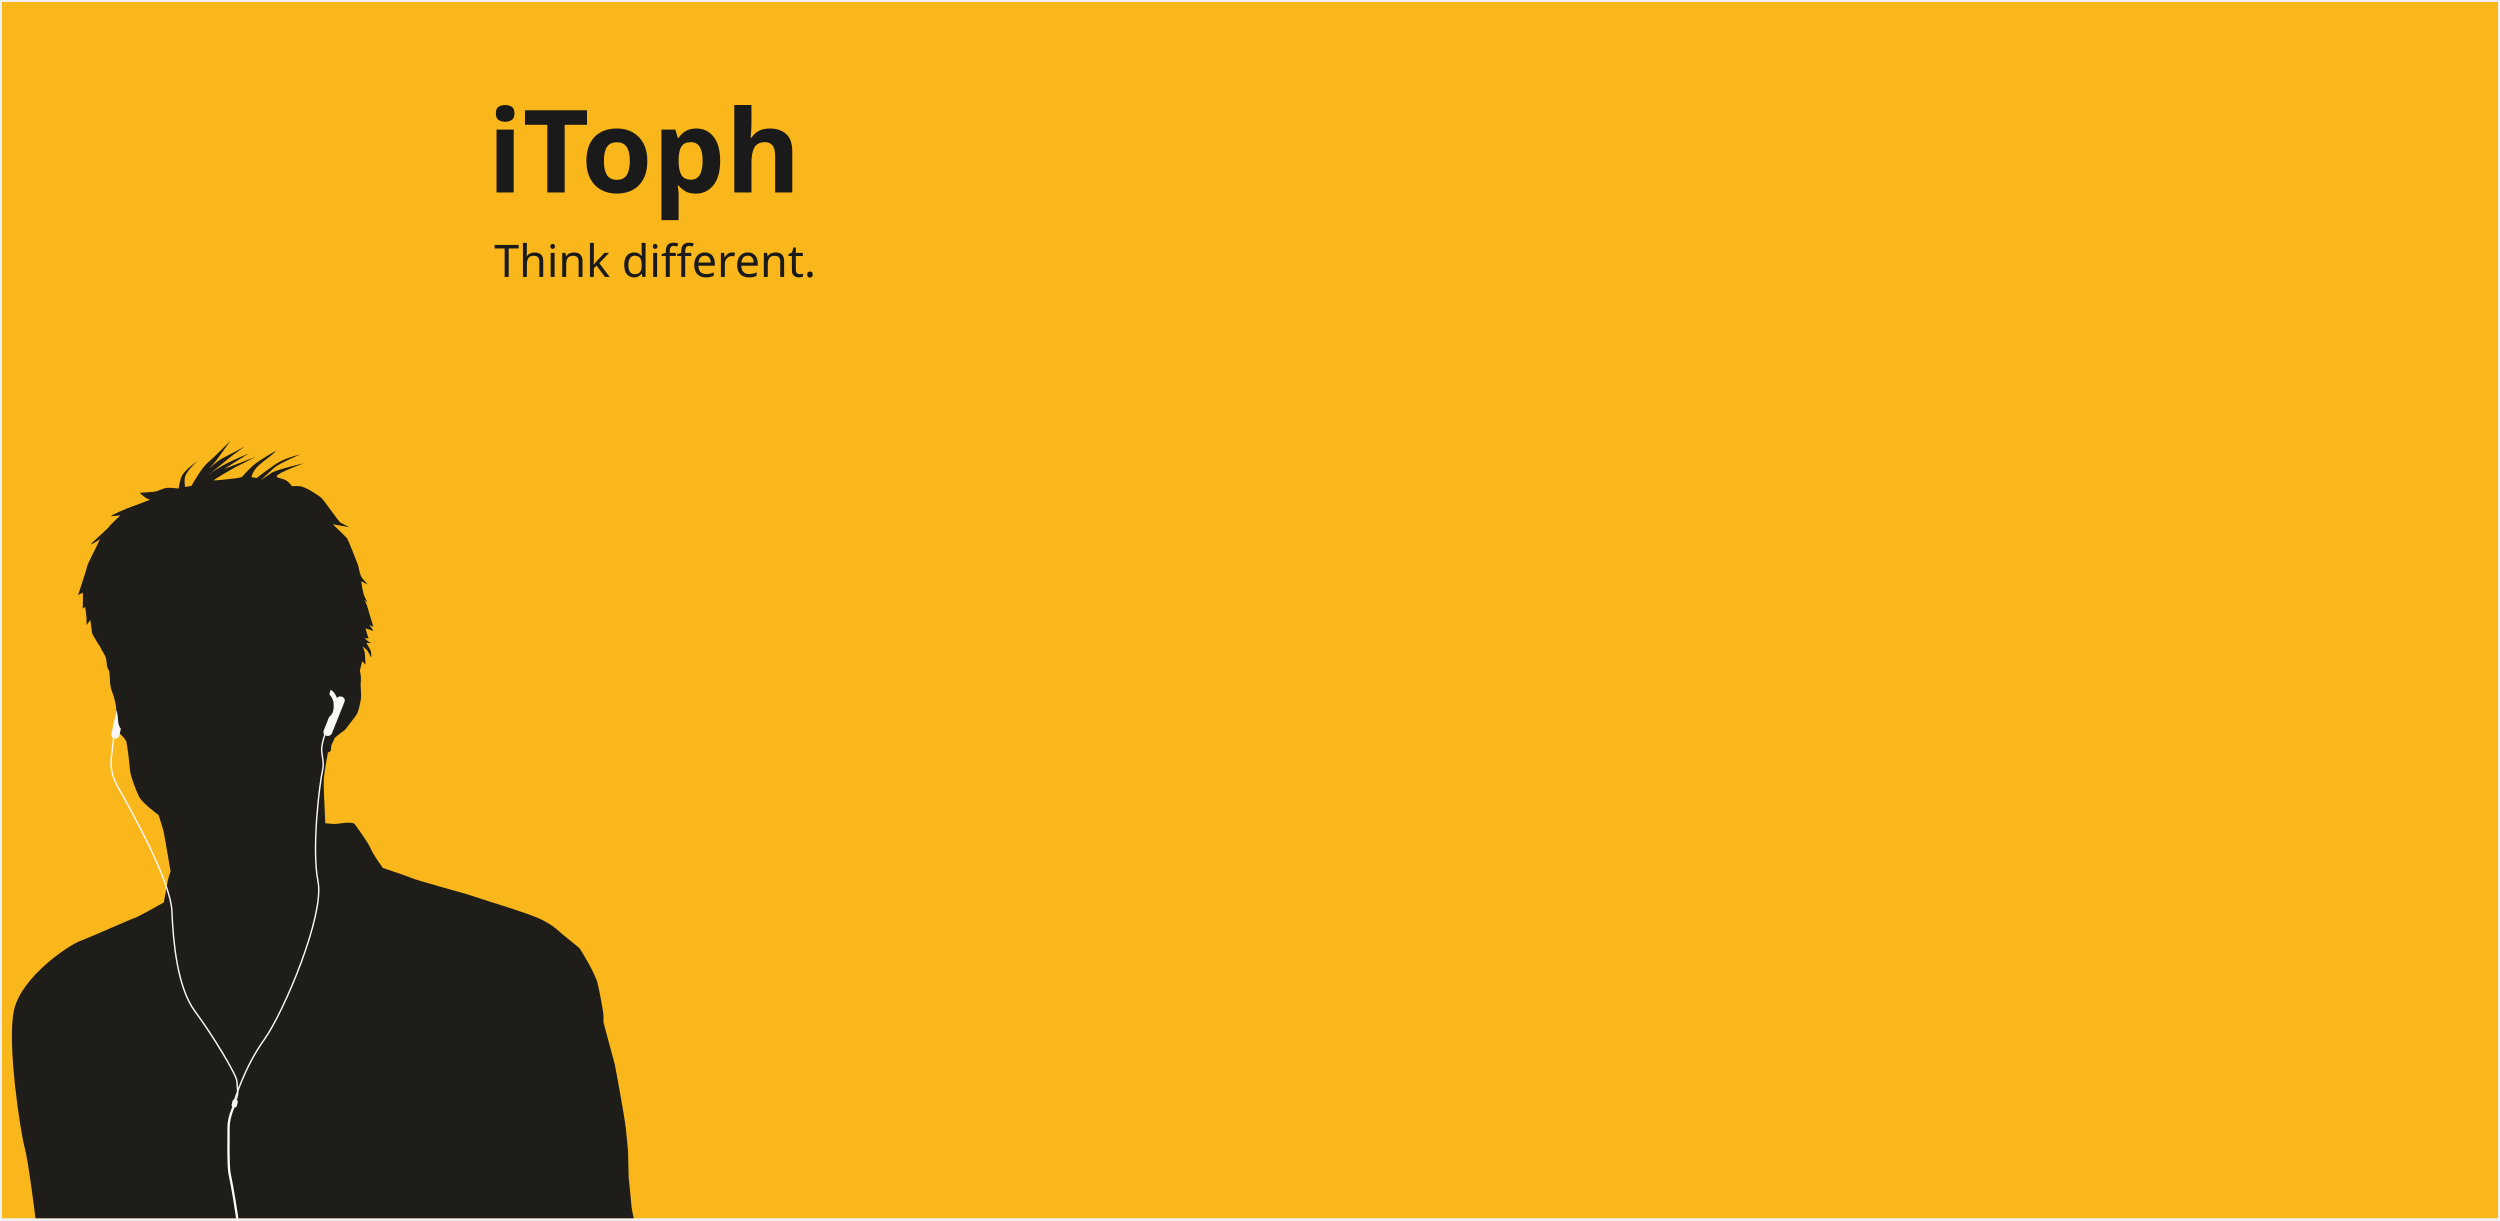
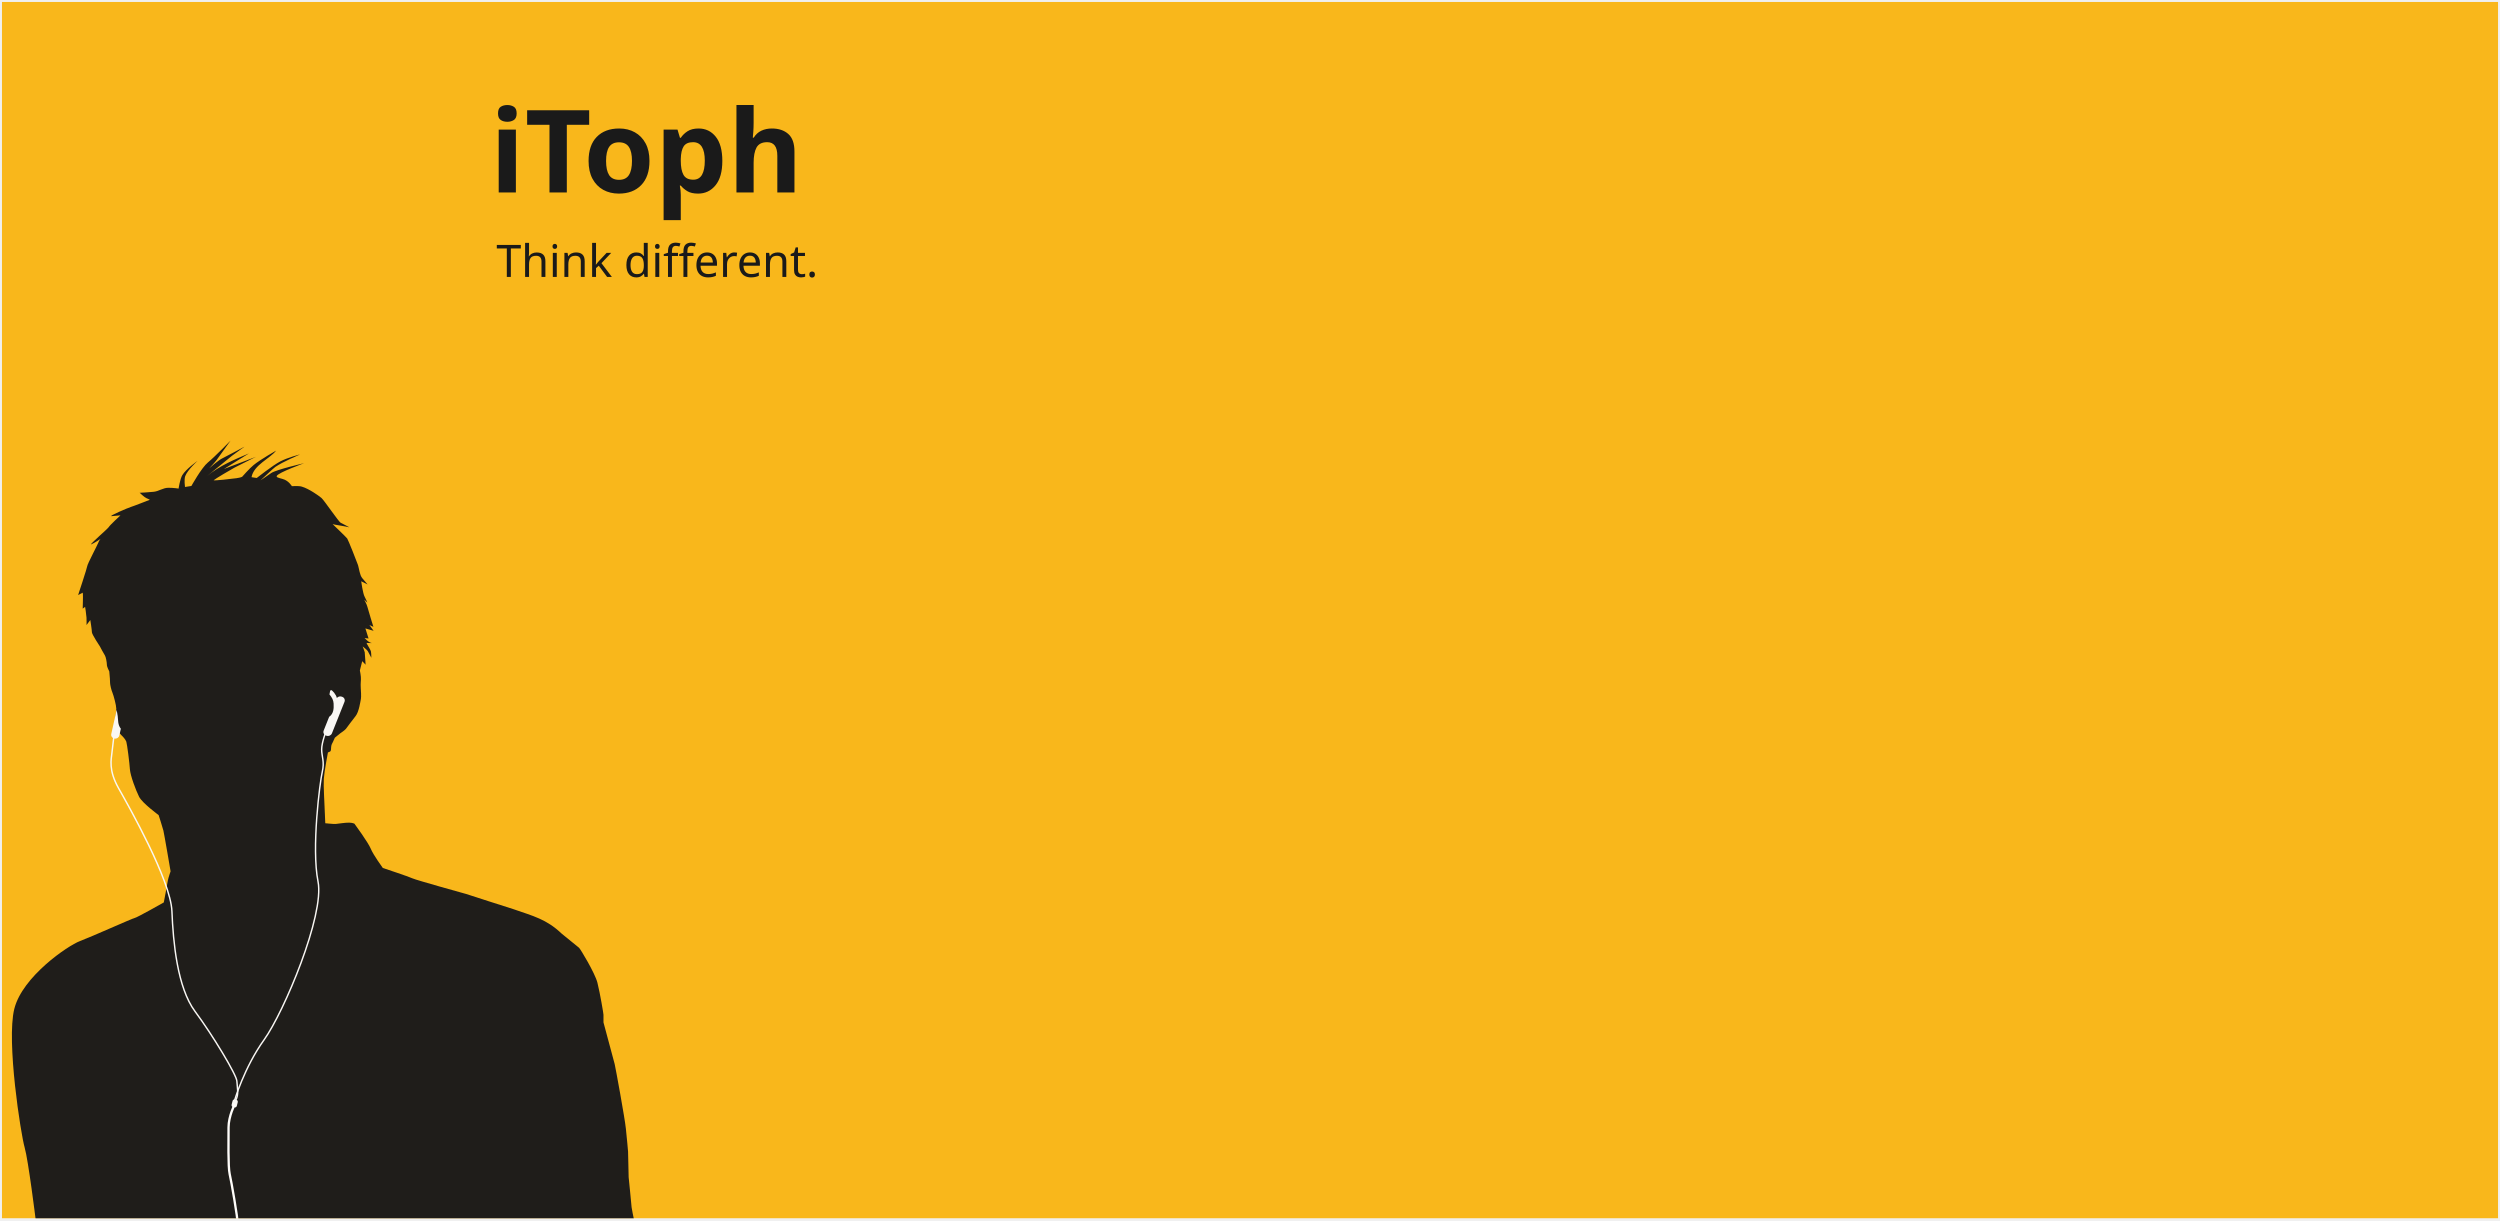
<svg xmlns="http://www.w3.org/2000/svg" width="610.276mm" height="297.866mm" viewBox="0 0 610.276 297.866" version="1.1" id="svg1" xml:space="preserve">
  <defs id="defs1">
    <mask maskUnits="userSpaceOnUse" id="mask1">
      <rect style="display:inline;fill:#f9f9f9;fill-opacity:1;stroke:none;stroke-width:1.361" id="rect1" width="860.785" height="419.439" x="30.032" y="-126.057" ry="0">
        <animate attributeName="fill" values="#f9b71b;#1294df;#ed539b;#a3c93e;#f9b71b" dur="8s" repeatCount="indefinite" />
      </rect>
    </mask>
  </defs>
  <g id="layer1" style="display:inline" transform="translate(0.3999993,0.3999993)">
    <rect style="fill:#f9b71b;fill-opacity:1;stroke:none;stroke-width:0.963" id="bgRect" width="609.313" height="296.903" x="0.082" y="0.082" ry="0">
      <animate attributeName="fill" values="#f9b71b;#1294df;#ed539b;#a3c93e;#f9b71b" dur="8s" repeatCount="indefinite" />
    </rect>
  </g>
  <g id="layer3" transform="translate(0.3999993,0.3999993)">
    <g id="g6" transform="matrix(0.7078576,0,0,0.7078576,-21.17661,89.31208)" style="display:inline" mask="url(#mask1)">
      <path id="path1" style="fill:#1a1a1a;stroke-width:1.3" d="M 108.858 25.217 C 108.858 25.217 103.277 30.935 101.072 32.726 C 98.867 34.517 95.354 40.856 95.354 40.856 L 93.149 41.2 C 93.149 41.2 92.795 38.646 93.218 37.48 C 93.993 35.346 97.49 32.175 97.49 32.175 C 97.49 32.175 93.493 35.025 92.253 37.067 C 91.411 38.452 90.944 41.751 90.944 41.751 C 90.944 41.751 89.291 41.476 87.43 41.476 C 85.57 41.476 84.193 42.647 82.401 42.854 C 80.61 43.06 77.509 43.198 77.509 43.198 C 77.509 43.198 79.163 44.783 79.852 45.058 C 80.541 45.334 81.023 45.61 81.023 45.61 C 81.023 45.61 75.236 47.884 74.478 48.09 C 73.72 48.297 66.417 51.397 67.864 51.259 C 69.311 51.122 70.895 50.984 70.895 50.984 C 70.895 50.984 67.106 54.497 66.899 54.98 C 66.692 55.462 59.803 61.387 60.837 60.974 C 61.87 60.561 64.006 59.114 64.006 59.114 C 64.006 59.114 63.523 59.665 63.248 60.423 C 62.972 61.181 59.527 67.726 59.458 68.415 C 59.389 69.104 56.289 78.474 56.289 78.474 L 57.873 77.647 L 57.943 78.199 C 58.012 78.75 57.873 83.159 57.873 83.159 L 58.7 82.539 C 58.7 82.539 59.114 85.088 59.183 86.259 C 59.252 87.43 59.183 88.808 59.183 88.808 L 60.492 87.086 C 60.492 87.086 61.043 90.531 61.043 91.289 C 61.043 92.047 63.799 96.18 63.799 96.18 C 63.799 96.18 65.177 98.798 65.521 99.281 C 65.866 99.763 66.21 101.761 66.21 102.519 C 66.21 103.277 67.037 104.793 67.037 104.793 L 67.243 107.204 C 67.243 107.204 67.313 108.169 67.313 108.789 C 67.313 109.409 67.726 111.2 68.139 112.164 C 68.553 113.129 69.448 116.574 69.448 117.608 C 69.448 118.641 68.966 121.879 69.242 123.601 C 69.517 125.324 71.533 127.108 71.533 127.108 C 71.533 127.108 72.633 128.209 72.908 129.034 C 73.184 129.86 74.009 136.325 74.147 138.526 C 74.284 140.727 76.21 145.817 77.311 148.018 C 78.411 150.219 84.051 154.345 84.051 154.345 C 84.051 154.345 85.427 158.61 85.702 159.71 C 85.977 160.811 88.178 173.742 88.178 173.742 C 88.178 173.742 87.353 176.081 87.215 177.044 C 87.078 178.007 85.84 184.472 85.84 184.472 C 85.84 184.472 76.623 189.699 75.797 189.837 C 74.972 189.975 60.946 196.296 56.883 197.82 C 52.82 199.344 37.075 210.009 34.282 221.183 C 31.489 232.356 36.568 264.607 37.837 268.924 C 39.107 273.241 41.646 293.81 41.646 293.81 L 109.687 294.063 L 248.029 294.063 C 247.869 293.292 247.164 289.92 247.164 289.601 C 247.164 289.246 246.148 279.246 246.148 279.246 C 246.148 279.246 245.945 270.87 245.945 270.413 C 245.945 269.956 245.539 265.997 245.184 262.444 C 244.829 258.891 241.631 241.479 241.327 240.21 C 241.022 238.941 237.468 225.843 237.468 225.843 L 237.468 223.204 C 237.468 222.849 236.351 216.097 235.387 212.189 C 234.567 208.865 229.401 200.331 229.041 200.107 C 228.838 199.903 223.051 195.233 223.051 195.233 C 217.836 190.269 213.288 189.181 206.3 186.756 C 205.234 186.452 190.005 181.528 190.005 181.528 C 190.005 181.528 172.796 176.756 171.527 176.147 C 170.258 175.537 161.375 172.594 161.375 172.594 C 161.375 172.594 158.075 168.076 157.212 165.944 C 156.349 163.812 151.578 157.314 151.578 157.314 C 151.578 157.314 151.019 157.009 149.801 156.958 C 148.582 156.907 145.74 157.364 145.08 157.415 C 144.42 157.466 141.526 157.161 141.526 157.161 C 141.526 157.161 141.273 151.933 141.273 151.324 C 141.273 150.715 140.867 144.217 141.019 141.831 C 141.171 139.445 142.44 132.745 142.44 132.745 C 142.44 132.745 143.1 132.541 143.303 132.338 C 143.506 132.135 143.507 131.577 143.557 130.816 C 143.608 130.054 143.963 129.547 144.166 129.141 C 144.369 128.735 144.826 127.668 144.826 127.668 L 146.705 126.145 C 146.705 126.145 148.227 125.13 148.633 124.623 C 149.039 124.115 150.816 121.628 151.983 120.207 C 153.151 118.785 153.659 115.029 153.812 114.318 C 153.964 113.607 153.811 110.968 153.76 110.511 C 153.71 110.054 153.71 108.632 153.812 107.617 C 153.913 106.602 153.456 104.47 153.456 104.47 L 154.268 101.272 L 155.436 102.49 C 155.436 102.49 155.181 98.48 155.131 98.175 C 155.08 97.871 154.42 96.196 154.42 96.196 C 154.42 96.196 155.943 97.363 156.197 97.82 C 156.451 98.277 157.415 100.104 157.415 100.104 C 157.415 100.104 157.415 98.683 157.263 97.921 C 157.111 97.16 155.486 94.926 155.842 94.977 C 156.197 95.028 157.568 95.028 157.568 95.028 L 156.959 94.825 C 156.35 94.621 155.08 93.302 155.08 93.302 L 156.451 93.454 L 155.363 89.98 C 155.363 89.98 157.223 90.531 157.499 90.6 C 157.775 90.669 158.188 90.806 158.188 90.806 L 156.741 88.808 L 158.119 89.429 C 158.119 89.429 156.259 83.434 156.052 82.539 C 155.845 81.643 154.95 80.059 154.95 80.059 L 156.052 81.092 C 156.052 81.092 155.708 80.196 155.088 79.025 C 154.468 77.854 153.917 73.72 153.917 73.72 L 156.121 74.822 C 156.121 74.822 155.156 73.72 154.261 72.617 C 153.365 71.515 153.159 69.173 152.814 68.139 C 152.47 67.106 149.438 59.458 149.093 58.976 C 148.749 58.494 144.064 54.015 144.064 54.015 C 144.064 54.015 145.855 54.429 146.613 54.498 C 147.371 54.567 149.851 55.118 149.851 55.118 C 149.851 55.118 147.44 53.808 146.82 53.533 C 146.2 53.257 141.101 45.748 140.206 44.99 C 139.31 44.232 135.905 41.792 133.385 41.063 C 132.303 40.75 130.009 40.925 130.009 40.925 C 130.009 40.925 128.906 38.995 126.839 38.444 C 124.773 37.893 124.634 37.778 124.813 37.375 C 125.311 36.252 134.211 33.002 134.211 33.002 C 134.211 33.002 124.635 35.206 122.913 36.378 C 121.19 37.549 119.192 38.927 119.192 38.927 C 119.192 38.927 123.644 34.738 124.284 34.294 C 126.798 32.55 132.834 29.97 132.834 29.97 C 132.834 29.97 128.631 31.004 126.013 32.382 C 123.395 33.76 117.883 38.1 117.883 38.1 L 116.092 37.824 C 116.84 33.615 122.475 31.391 124.566 28.661 C 124.566 28.661 119.213 31.684 116.839 33.614 C 115.363 34.816 112.844 37.694 112.844 37.694 C 112.844 37.694 112.371 37.962 110.925 38.169 C 109.478 38.376 102.857 39.134 103.064 38.858 C 103.27 38.583 109.271 35 110.235 34.517 C 111.2 34.035 117.607 30.797 117.607 30.797 L 106.584 35 L 115.196 29.626 C 110.115 31.776 105.144 33.83 100.797 37.411 L 109.34 30.453 L 113.68 27.283 C 113.68 27.283 107.687 30.522 106.102 31.28 C 104.517 32.038 101.486 34.793 101.486 34.793 C 101.486 34.793 103.69 32.451 104.104 31.831 C 104.517 31.211 108.858 25.217 108.858 25.217 z " />
      <path id="rect1-5" style="opacity:1;fill:#f9f9f9;stroke-width:2.393" d="m 93.742,103.986 -1.48e-4,8.536 c 0,0.751 0.605,1.355 1.356,1.355 l 0.119,2.1e-4 c 0.751,0 1.356,-0.605 1.356,-1.355 l -6.7e-5,-2.37 c -1.399,-1.218 -1.487,-2.683 -2.028,-4.156 -0.167,-0.401 -0.482,-1.199 -0.802,-2.01 z" transform="matrix(0.9842524,0.1767687,-0.2181121,0.9759237,0,0)" />
      <path id="path2" style="fill:#f9f9f9;stroke-width:2.88" d="m 143.527,111.239 c -0.016,-10e-4 -0.03,-1.1e-4 -0.043,0.003 -0.31,0.078 -0.328,0.448 -0.514,1.505 0.902,1.074 1.369,1.99 1.429,3.137 0.084,1.61 0.049,3.494 -1.538,4.585 l -1.884,4.725 c -0.285,0.716 0.073,1.489 0.804,1.733 l 0.211,0.071 c 0.731,0.244 1.549,-0.135 1.834,-0.851 l 4.326,-10.851 c 0.285,-0.716 -0.073,-1.489 -0.804,-1.733 l -0.211,-0.07 c -0.593,-0.198 -1.243,0.014 -1.62,0.483 -0.24,-1.208 -1.576,-2.709 -1.991,-2.737 z" />
      <path style="opacity:1;fill:none;stroke:#f9f9f9;stroke-width:0.5;stroke-dasharray:none" d="m 141.953,125.019 c 0,0 -1.672,4.181 -1.672,6.69 0,2.509 1.045,4.181 0.209,7.735 -0.836,3.554 -3.763,26.342 -1.463,37.84 2.3,11.498 -11.707,44.948 -18.607,54.565 -6.899,9.617 -10.244,21.115 -10.244,21.115" id="path4" />
      <path style="opacity:1;fill:none;stroke:#f9f9f9;stroke-width:0.5;stroke-dasharray:none" d="m 68.781,126.064 c 0,0 -0.627,4.808 -0.836,6.899 -0.209,2.091 -1.254,5.854 2.3,12.126 3.554,6.272 17.979,31.777 18.397,42.44 0.418,10.662 1.882,26.342 7.944,34.495 6.063,8.153 14.461,22.057 14.461,24.148 0.113,2.35 0.765,4.476 -0.451,6.608" id="path5" />
      <rect style="opacity:1;fill:#f9f9f9;stroke:none;stroke-width:0.556;stroke-dasharray:none" id="rect5" width="1.848" height="2.727" x="-169.495" y="-220.803" ry="0.697" transform="rotate(-165.957)" />
      <path style="opacity:1;fill:none;stroke:#ffffff;stroke-width:0.8;stroke-dasharray:none" d="m 110.326,254.025 c 0,0 -2.159,4.123 -2.159,8.049 0,3.926 -0.196,13.545 0.393,16.097 0.589,2.552 2.748,14.92 2.748,17.079" id="path6" />
    </g>
-     <g id="g11" transform="matrix(0.7078576,0,0,0.7078576,-0.1168609,-0.3999924)" style="display:inline">
+     <g id="g11" transform="matrix(0.7078576,0,0,0.7078576,0.4123057,-0.3999924)" style="display:inline">
      <text xml:space="preserve" style="font-size:16.535px;line-height:16.535px;font-family:'Myriad Pro';-inkscape-font-specification:'Myriad Pro';text-align:justify;fill:#ffcc00;stroke:#ffffff;stroke-width:1.25" x="167.744" y="66.376" id="text1">
        <tspan style="font-style:normal;font-variant:normal;font-weight:bold;font-stretch:normal;font-size:39.685px;font-family:'Myriad Pro';-inkscape-font-specification:'Myriad Pro Bold';fill:#1a1a1a;stroke:none;stroke-width:1.25" x="167.744" y="66.376" id="tspan3">iToph</tspan>
      </text>
      <text xml:space="preserve" style="font-size:15.471px;line-height:15.471px;font-family:'Myriad Pro';-inkscape-font-specification:'Myriad Pro';text-align:justify;fill:#ffcc00;stroke:#ffffff;stroke-width:1.169" x="170.022" y="64.562" id="text9">
        <tspan id="tspan7" style="font-style:normal;font-variant:normal;font-weight:bold;font-stretch:normal;font-size:37.131px;font-family:'Myriad Pro';-inkscape-font-specification:'Myriad Pro Bold';fill:#1a1a1a;stroke:none;stroke-width:1.169" x="170.022" y="64.562" />
        <tspan style="fill:#1a1a1a;stroke:none;stroke-width:1.169" x="170.022" y="80.034" id="tspan8" />
        <tspan style="fill:#1a1a1a;stroke:none;stroke-width:1.169" x="170.022" y="95.505" id="tspan9">Think different.</tspan>
      </text>
    </g>
  </g>
  <g id="layer2" style="display:none" transform="translate(0.3999993,0.3999993)">
    <g id="g12" transform="translate(-3.385941,-0.3999995)" style="display:inline">
      <rect style="fill:#f9b71b;fill-opacity:1;stroke:none;stroke-width:0.8" id="rect3" width="99.464" height="66.937" x="363.711" y="0" ry="0.697" />
      <rect style="fill:#1294df;fill-opacity:1;stroke:none;stroke-width:0.8" id="rect4" width="99.464" height="66.937" x="463.175" y="0" ry="0.697" />
      <rect style="fill:#ed539b;fill-opacity:1;stroke:none;stroke-width:0.8" id="rect6" width="99.464" height="66.937" x="363.711" y="66.937" ry="0.697" />
      <rect style="fill:#a3c93e;fill-opacity:1;stroke:none;stroke-width:0.8" id="rect7" width="99.464" height="66.937" x="463.175" y="66.937" ry="0.697" />
    </g>
  </g>
</svg>
